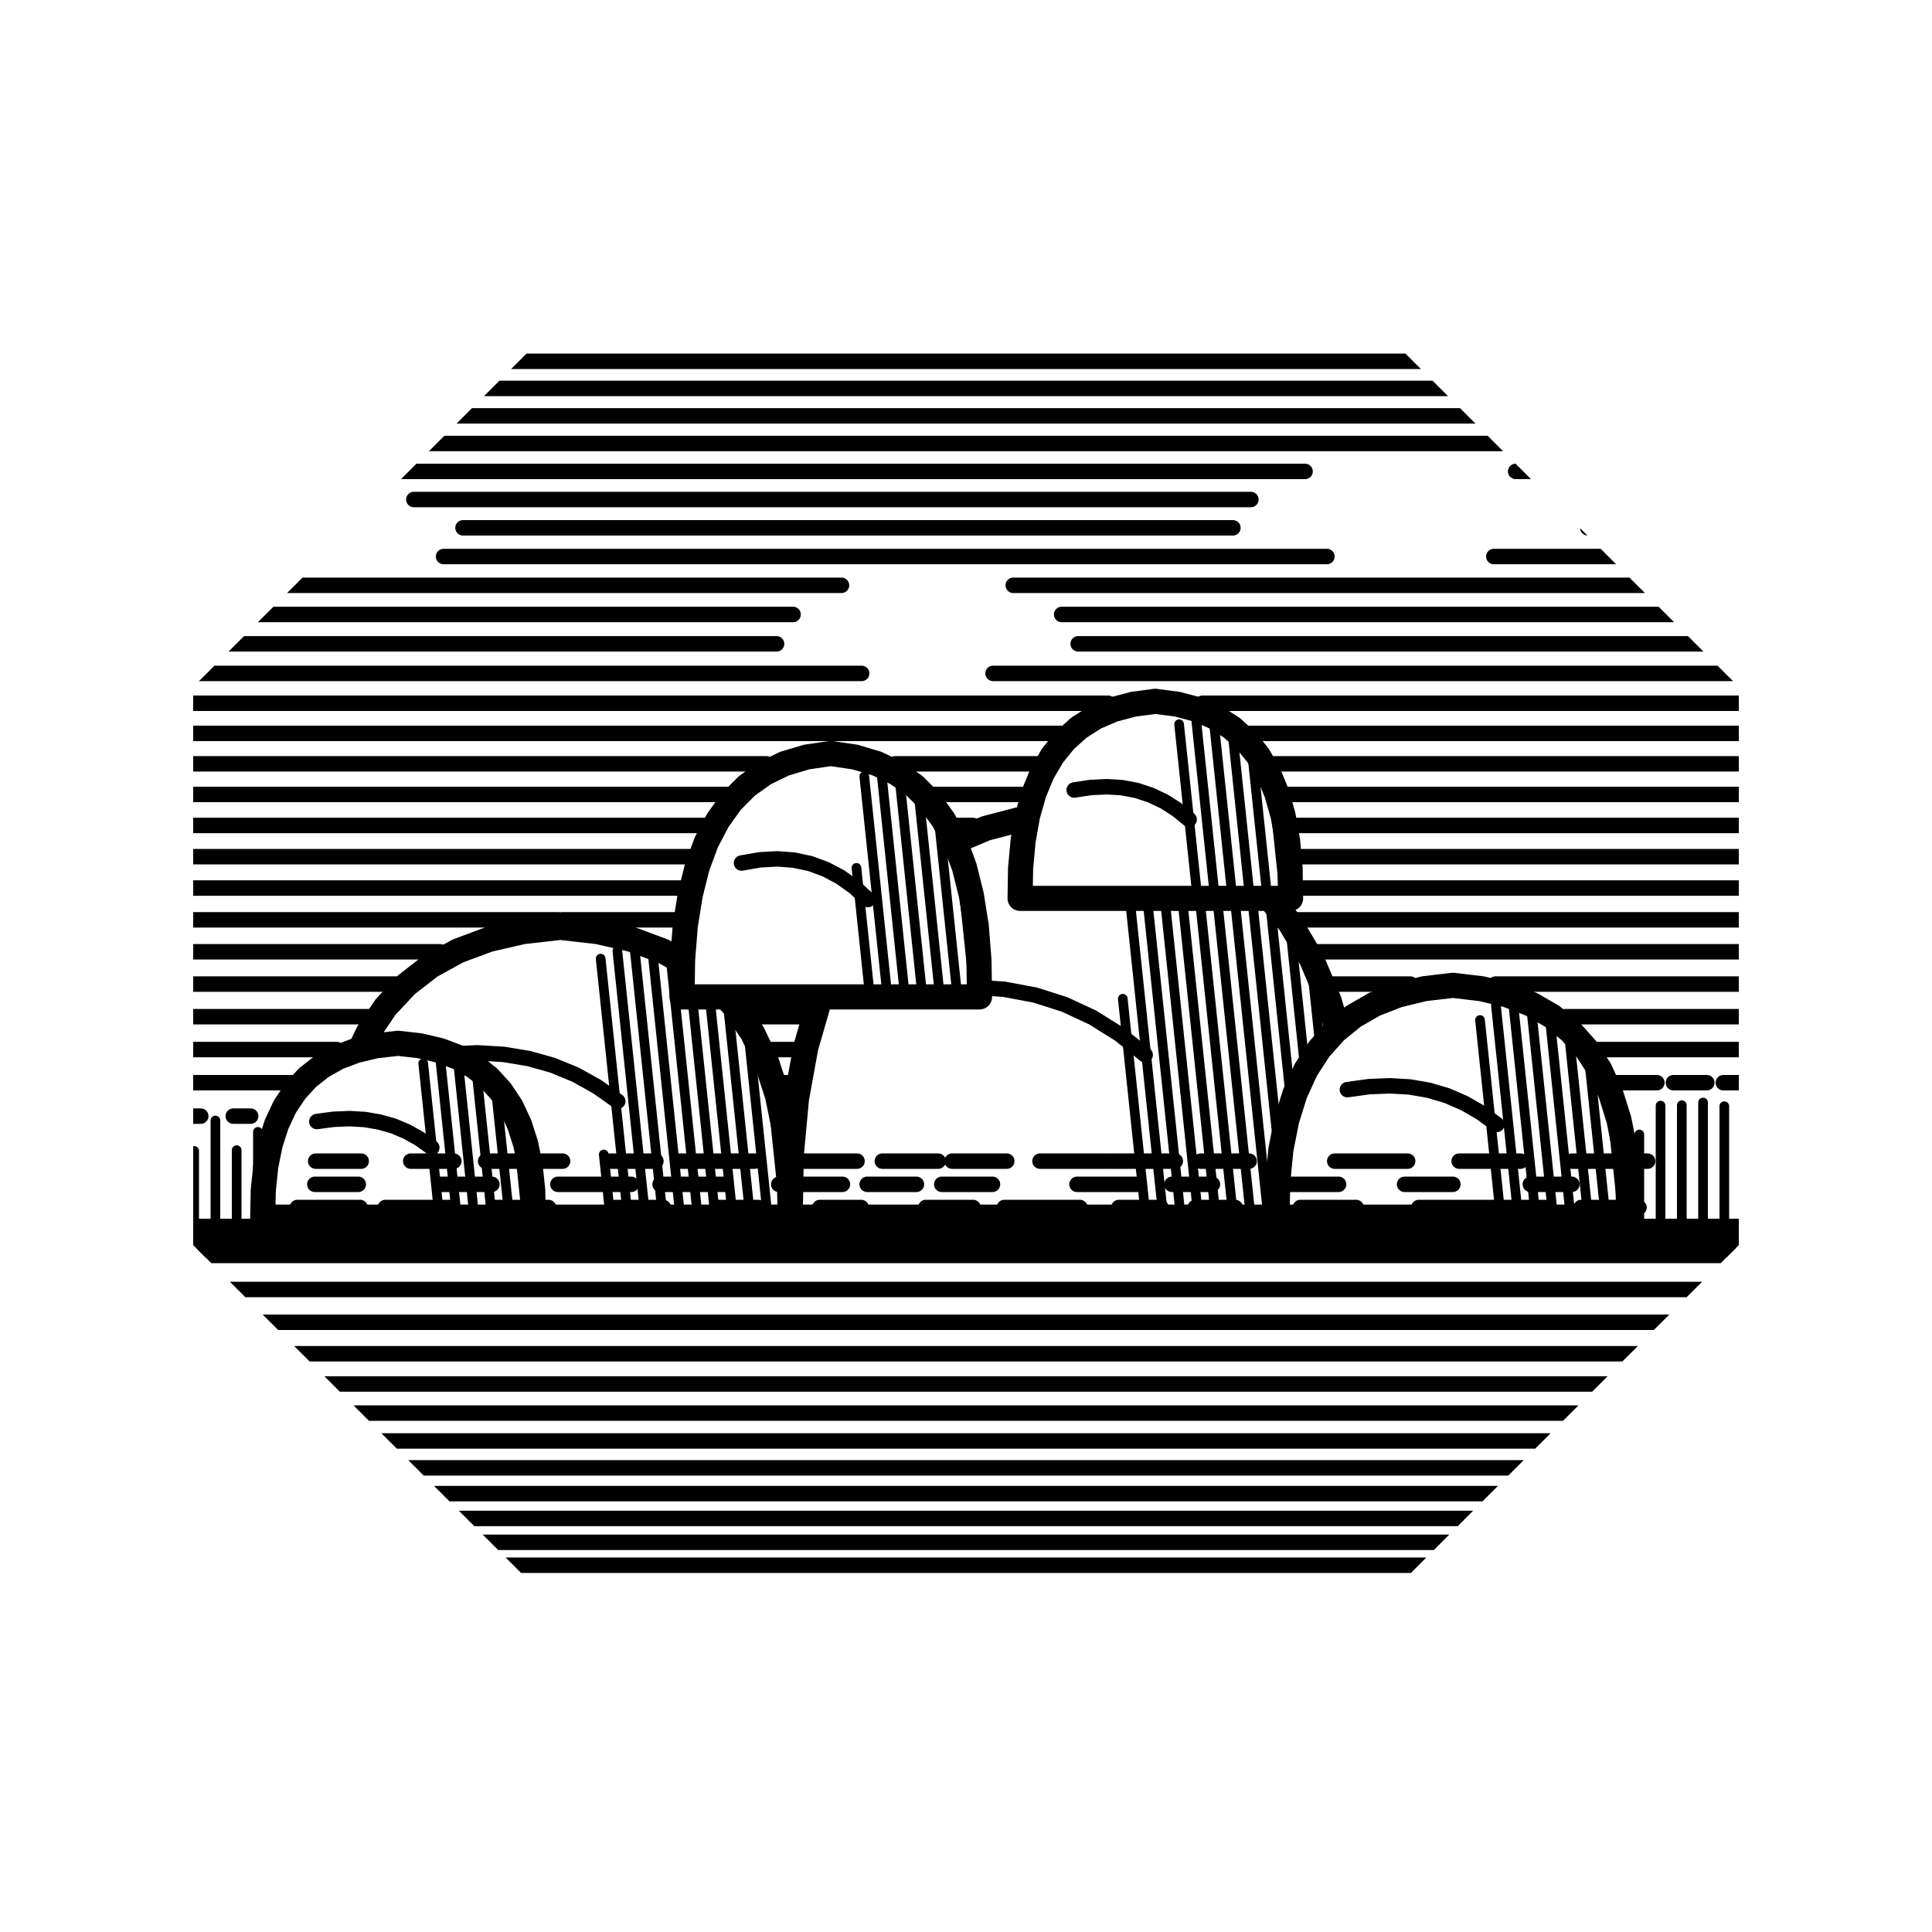
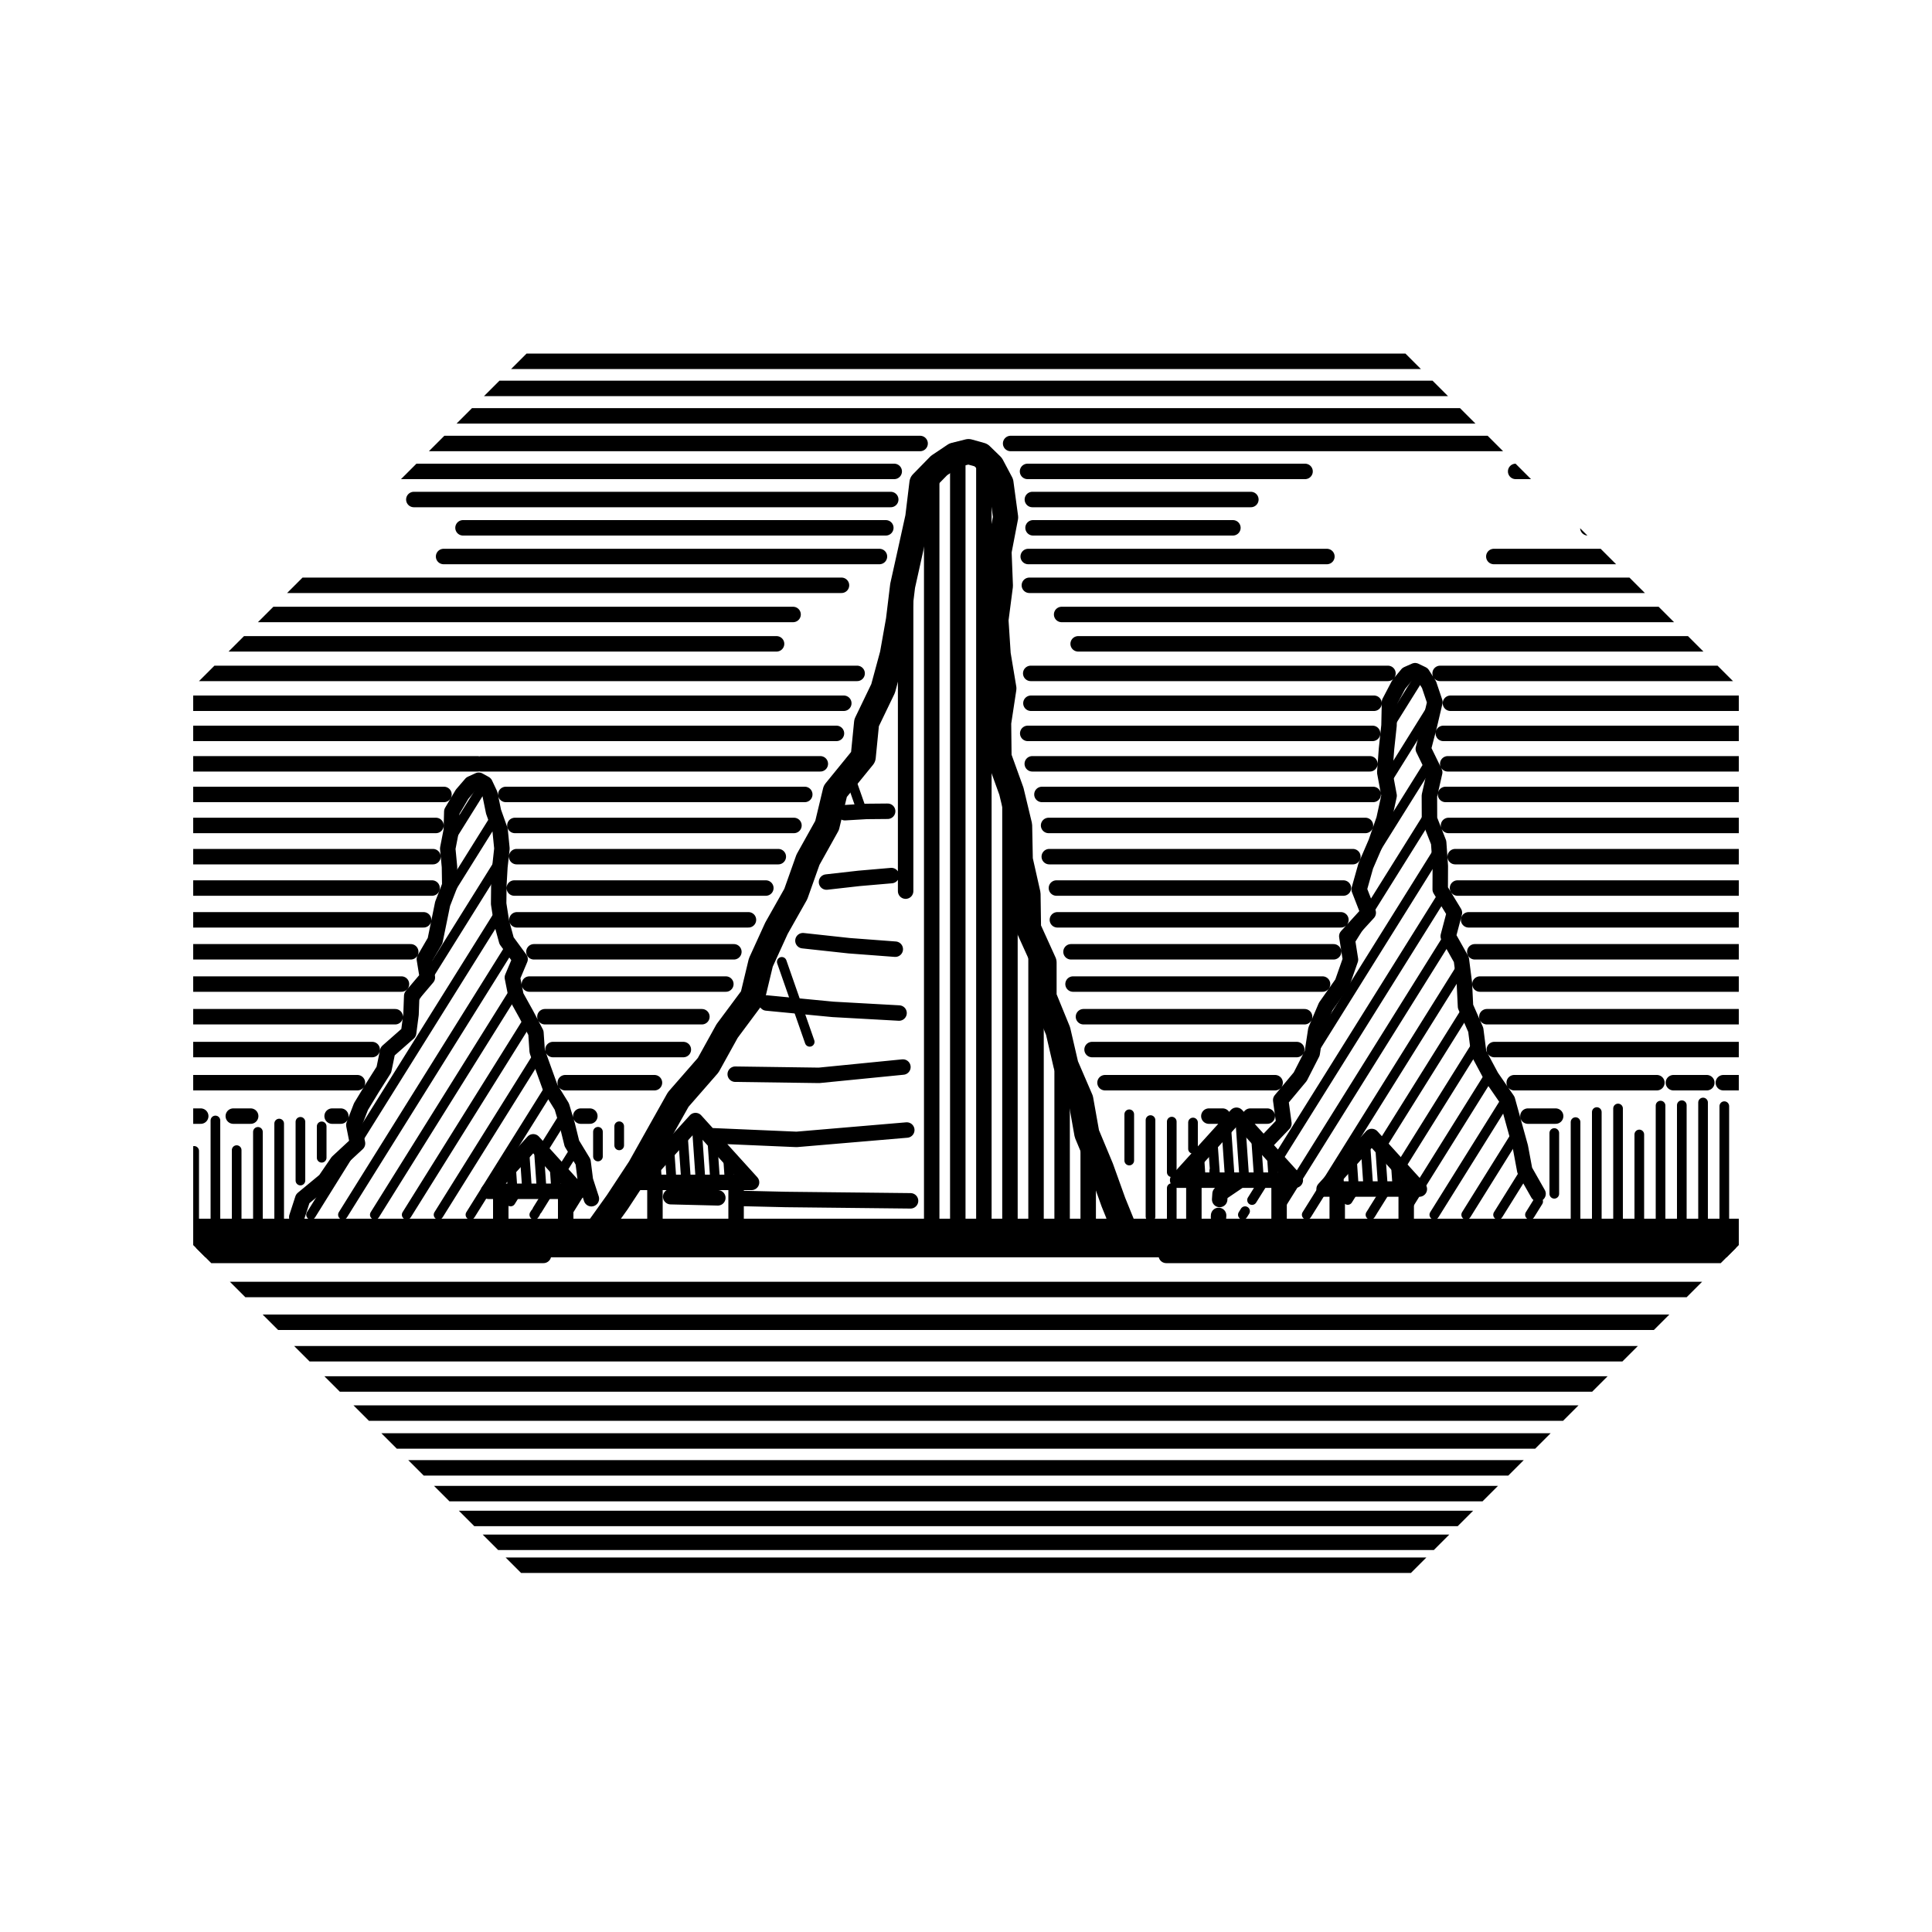
<svg xmlns="http://www.w3.org/2000/svg" viewBox="0 0 200 200">
  <defs>
    <clipPath id="w">
      <path d="M55.11 36L144.89 36L180 71.11L180 128.89L144.89 164L55.11 164L20 128.89L20 71.11Z" />
    </clipPath>
  </defs>
  <g clip-path="url(#w)" fill="none" stroke="#000" stroke-linecap="round" stroke-linejoin="round">
-     <path d="M182.9 117.88L182.9 128.16M180.7 115.67L180.7 128.16M178.5 114.51L178.5 128.16M176.3 114.13L176.3 128.16M174.1 114.41L174.1 128.16M171.9 114.45L171.9 128.16M169.7 117.44L169.7 128.16M167.5 126.8L167.5 128.16M165.3 126.8L165.3 128.16M163.1 126.8L163.1 128.16M160.9 126.8L160.9 128.16M158.7 126.8L158.7 128.16M156.5 126.8L156.5 128.16M154.3 126.8L154.3 128.16M152.1 126.8L152.1 128.16M149.9 126.8L149.9 128.16M147.7 126.8L147.7 128.16M145.5 126.8L145.5 128.16M143.3 126.8L143.3 128.16M141.1 126.8L141.1 128.16M138.9 126.8L138.9 128.16M136.7 126.8L136.7 128.16M134.5 126.8L134.5 128.16M132.3 126.8L132.3 128.16M130.1 126.8L130.1 128.16M127.9 126.8L127.9 128.16M125.7 126.8L125.7 128.16M123.5 126.8L123.5 128.16M121.3 126.8L121.3 128.16M119.1 126.8L119.1 128.16M116.9 126.8L116.9 128.16M114.7 126.8L114.7 128.16M112.5 126.8L112.5 128.16M110.3 126.8L110.3 128.16M108.1 126.8L108.1 128.16M105.9 126.8L105.9 128.16M103.7 126.8L103.7 128.16M101.5 126.8L101.5 128.16M99.3 126.8L99.3 128.16M97.1 126.8L97.1 128.16M94.9 126.8L94.9 128.16M92.7 126.8L92.7 128.16M90.5 126.8L90.5 128.16M88.3 126.8L88.3 128.16M86.1 126.8L86.1 128.16M83.9 126.8L83.9 128.16M81.7 126.8L81.7 128.16M79.5 126.8L79.5 128.16M77.3 126.8L77.3 128.16M75.1 126.8L75.1 128.16M72.9 126.8L72.9 128.16M70.7 126.8L70.7 128.16M68.5 126.8L68.5 128.16M66.3 126.8L66.3 128.16M64.1 126.8L64.1 128.16M61.9 126.8L61.9 128.16M59.7 126.8L59.7 128.16M57.5 126.8L57.5 128.16M55.3 126.8L55.3 128.16M53.1 126.8L53.1 128.16M50.9 126.8L50.9 128.16M48.7 126.8L48.7 128.16M46.5 126.8L46.5 128.16M44.3 126.8L44.3 128.16M42.1 126.8L42.1 128.16M39.9 126.8L39.9 128.16M37.7 126.8L37.7 128.16M35.5 126.8L35.5 128.16M33.3 126.8L33.3 128.16M31.1 126.8L31.1 128.16M28.9 126.8L28.9 128.16M26.7 117.17L26.7 120.82M26.7 126.8L26.7 128.16M24.5 119.06L24.5 128.16M22.3 115.99L22.3 128.16M20.1 119.14L20.1 128.16M79.77 111.57L81.23 125.5M77.45 106.68L79.42 125.5M75.34 103.89L77.61 125.5M73.46 103.2L75.8 125.5M71.65 103.2L73.99 125.5M69.44 99.37L72.18 125.5M67.54 98.52L70.37 125.5M65.65 97.82L68.56 125.5M63.91 98.45L66.75 125.5M62.18 99.24L64.94 125.5M62.5 119.51L63.13 125.5M138.25 106.17L138.3 106.68M135.75 99.67L136.68 108.48M133.56 96L135.12 110.89M131.48 93.47L133.68 114.41M129.62 93L132.48 120.22M127.81 93L131.23 125.5M126 93L129.42 125.5M124.19 93L127.61 125.5M122.38 93L125.8 125.5M120.57 93L123.99 125.5M118.76 93L122.18 125.5M116.95 93L120.37 125.5M116.23 103.39L118.56 125.5M166.72 113.53L167.97 125.5M164.47 109.39L166.16 125.5M162.42 107.07L164.35 125.5M160.45 105.54L162.54 125.5M158.52 104.44L160.73 125.5M156.63 103.7L158.92 125.5M154.86 104.09L157.11 125.5M153.21 105.59L155.3 125.5M99.44 89.07L100.87 102.7M97.16 84.6L99.06 102.7M95.1 82.21L97.25 102.7M93.13 80.71L95.44 102.7M91.22 79.73L93.63 102.7M89.47 80.36L91.82 102.7M88.66 89.84L90.01 102.7M131.82 81.64L132.96 92.5M129.61 77.86L131.15 92.5M127.59 75.85L129.34 92.5M125.65 74.66L127.53 92.5M123.78 74.07L125.72 92.5M122.06 74.97L123.91 92.5M53.51 116.23L54.48 125.5M51.34 112.85L52.67 125.5M49.34 111.05L50.86 125.5M47.42 109.94L49.05 125.5M45.54 109.28L47.24 125.5M43.81 110.08L45.43 125.5" stroke-width="1" />
-     <path d="M20 37.4L180 37.4M20 40.21L180 40.21M20 43.05L180 43.05M20 45.91L180 45.91M20 48.8L26.84 48.8M33.16 48.8L135.1 48.8M156.9 48.8L180 48.8M42.84 51.71L129.49 51.71M162.51 51.71L180 51.71M47.93 54.64L127.63 54.64M164.37 54.64L180 54.64M45.92 57.61L137.36 57.61M154.64 57.61L180 57.61M20 60.59L87.11 60.59M104.89 60.59L180 60.59M20 63.61L82.1 63.61M109.9 63.61L180 63.61M20 66.65L80.39 66.65M111.61 66.65L180 66.65M20 69.71L89.2 69.71M102.8 69.71L180 69.71M20 72.8L114.72 72.8M124.48 72.8L180 72.8M20 75.92L109.83 75.92M129.37 75.92L180 75.92M20 79.07L79.33 79.07M92.67 79.07L107.53 79.07M131.67 79.07L180 79.07M20 82.24L75.3 82.24M96.7 82.24L106.16 82.24M133.04 82.24L180 82.24M20 85.45L73.13 85.45M98.87 85.45L100.72 85.45M133.82 85.45L180 85.45M20 88.68L71.72 88.68M134.24 88.68L180 88.68M20 91.93L70.8 91.93M134.38 91.93L180 91.93M20 95.22L57.8 95.22M58.2 95.22L70.23 95.22M134.28 95.22L180 95.22M20 98.53L45.58 98.53M136.25 98.53L180 98.53M20 101.87L41.03 101.87M137.73 101.87L145.99 101.87M154.81 101.87L180 101.87M20 105.25L38.28 105.25M77.72 105.25L83.5 105.25M162 105.25L180 105.25M20 108.65L34.86 108.65M79.61 108.65L82.56 108.65M165.21 108.65L180 108.65M20 112.08L30.27 112.08M80.89 112.08L81.94 112.08M167.11 112.08L171.52 112.08M173.23 112.08L176.69 112.08M178.4 112.08L180 112.08M20 115.54L20.78 115.54M24.15 115.54L25.95 115.54M20 129.96L180 129.96M20 133.49L180 133.49M20 136.88L180 136.88M20 140.14L180 140.14M20 143.27L180 143.27M20 146.28L180 146.28M20 149.17L180 149.17M20 151.95L180 151.95M20 154.62L180 154.62M20 157.19L180 157.19M20 159.66L180 159.66M20 162.03L180 162.03M46.54 109.12L46.64 109.11L49.45 108.99L52.14 109.15L54.73 109.58L57.2 110.27L59.56 111.24L61.81 112.49L63.95 114M101.38 102.24L103.96 102.41L107.16 103.01L110.21 103.98L113.13 105.34L115.91 107.08L118.55 109.2M139.48 112.8L141.71 112.49L143.86 112.4L145.92 112.52L147.9 112.86L149.79 113.42L151.59 114.2L153.31 115.19L154.95 116.4M76.76 89.34L78.65 89.01L80.47 88.91L82.21 89.04L83.88 89.4L85.48 89.99L87.01 90.8L88.47 91.85L89.85 93.12M111.2 81.78L112.92 81.52L114.57 81.44L116.15 81.54L117.68 81.83L119.13 82.31L120.52 82.97L121.84 83.81L123.1 84.84M32.8 116.1L34.52 115.87L36.17 115.8L37.75 115.89L39.28 116.15L40.73 116.56L42.12 117.15L43.44 117.89L44.7 118.8M30.78 125L37.28 125M39.89 125L46.67 125M50.98 125L56.78 125M63.71 125L68.67 125M74.26 125L78.5 125M84.86 125L89.15 125M95.84 125L100.73 125M103.97 125L111.79 125M115.82 125L120.19 125M123.72 125L127.87 125M134.61 125L140.39 125M146.88 125L153.97 125M154.16 125L159.97 125M163.67 125L169.67 125M32.59 122.6L37.09 122.6M45.62 122.6L50.92 122.6M57.75 122.6L65.35 122.6M68.33 122.6L75.07 122.6M80.61 122.6L87.21 122.6M89.77 122.6L94.87 122.6M97.49 122.6L102.74 122.6M111.49 122.6L117.77 122.6M121.32 122.6L125.51 122.6M131.41 122.6L138.57 122.6M145.4 122.6L150.4 122.6M158.42 122.6L162.72 122.6M32.68 120.2L37.39 120.2M42.52 120.2L46.98 120.2M50.27 120.2L58.24 120.2M63.14 120.2L67.9 120.2M70.29 120.2L78.13 120.2M81.54 120.2L88.72 120.2M91.34 120.2L97.12 120.2M98.56 120.2L104.22 120.2M107.66 120.2L114.47 120.2M114.66 120.2L121.67 120.2M124.28 120.2L129.31 120.2M138.17 120.2L145.72 120.2M151.05 120.2L157.41 120.2M162.74 120.2L170.56 120.2" stroke-width="1.6" />
-     <path d="M37.28 108.65L38.1 106.94L39.91 104.25L42.07 101.94L44.57 100L47.41 98.44L50.6 97.25L54.13 96.44L58 96L61.87 96.44L65.4 97.25L68.59 98.44L70.66 99.57M75.11 103.2L76.09 104.25L77.9 106.94L79.37 110L80.49 113.44L81.27 117.25L81.71 121.44L81.8 126L55.2 126L34.2 126M81.8 126L81.91 119.61L82.45 113.75L83.42 108.41L84.81 103.6L84.97 103.2M98.84 87.11L102.05 85.75L106.34 84.63M131.45 93L133.54 95.55L135.78 99.31L137.59 103.6L138.45 106.56M140.6 126L132.2 126L81.8 126M132.2 126L132.27 122.35L132.6 119L133.2 115.95L134.06 113.2L135.18 110.75L136.57 108.6L138.22 106.75L140.13 105.2L142.3 103.95L144.74 103L147.44 102.35L150.4 102L153.36 102.35L156.06 103L158.5 103.95L160.67 105.2L162.58 106.75L164.23 108.6L165.62 110.75L166.74 113.2L167.6 115.95L168.2 119L168.53 122.35L168.6 126ZM70.6 103.2L70.66 99.37L70.94 95.85L71.45 92.65L72.17 89.76L73.12 87.19L74.3 84.93L75.69 82.99L77.31 81.36L79.15 80.05L81.21 79.05L83.49 78.37L86 78L88.51 78.37L90.79 79.05L92.85 80.05L94.69 81.36L96.31 82.99L97.7 84.93L98.88 87.19L99.83 89.76L100.55 92.65L101.06 95.85L101.34 99.37L101.4 103.2ZM105.6 93L105.65 89.9L105.91 87.05L106.37 84.46L107.03 82.12L107.89 80.04L108.96 78.21L110.23 76.64L111.7 75.32L113.37 74.26L115.24 73.45L117.32 72.9L119.6 72.6L121.88 72.9L123.96 73.45L125.83 74.26L127.5 75.32L128.97 76.64L130.24 78.21L131.31 80.04L132.17 82.12L132.83 84.46L133.29 87.05L133.55 89.9L133.6 93ZM27.2 126L27.25 123.26L27.51 120.75L27.97 118.46L28.63 116.4L29.49 114.56L30.56 112.95L31.83 111.56L33.3 110.4L34.97 109.46L36.84 108.75L38.92 108.26L41.2 108L43.48 108.26L45.56 108.75L47.43 109.46L49.1 110.4L50.57 111.56L51.84 112.95L52.91 114.56L53.77 116.4L54.43 118.46L54.89 120.75L55.15 123.26L55.2 126Z" stroke-width="2.6" />
+     <path d="M182.9 117.88L182.9 128.16M180.7 115.67L180.7 128.16M178.5 114.51L178.5 128.16M176.3 114.13L176.3 128.16M174.1 114.41L174.1 128.16M171.9 114.45L171.9 128.16M169.7 117.44L169.7 128.16M167.5 114.75L167.5 128.16M165.3 115.12L165.3 128.16M163.1 116.16L163.1 128.16M160.9 117.29L160.9 123.58M160.9 127.6L160.9 128.16M158.7 127.6L158.7 128.16M156.5 127.6L156.5 128.16M154.3 127.6L154.3 128.16M152.1 127.6L152.1 128.16M149.9 127.6L149.9 128.16M147.7 127.6L147.7 128.16M145.5 128.07L145.5 128.16M143.3 127.6L143.3 128.16M141.1 127.6L141.1 128.16M138.9 127.88L138.9 128.16M136.7 127.6L136.7 128.16M134.5 127.6L134.5 128.16M132.3 128.05L132.3 128.16M130.1 127.6L130.1 128.16M127.9 127.6L127.9 128.16M125.7 121.17L125.7 122.05M125.7 127.6L125.7 128.16M123.5 116.2L123.5 118.93M123.5 121.17L123.5 124M123.5 128.14L123.5 128.16M121.3 116.11L121.3 121.35M121.3 122.99L121.3 128.16M119.1 115.95L119.1 125.94M116.9 115.35L116.9 120.14M64.1 116.59L64.1 118.57M61.9 117.16L61.9 119.72M57.5 127.61L57.5 128.16M55.3 127.6L55.3 128.16M53.1 127.6L53.1 128.16M48.7 127.6L48.7 128.16M46.5 127.6L46.5 128.16M44.3 127.6L44.3 128.16M42.1 127.6L42.1 128.16M39.9 127.6L39.9 128.16M37.7 127.6L37.7 128.16M35.5 127.6L35.5 128.16M33.3 116.6L33.3 119.85M33.3 127.6L33.3 128.16M31.1 116.13L31.1 122.21M31.1 127.6L31.1 128.16M28.9 116.31L28.9 126.42M28.9 127.6L28.9 128.16M26.7 117.17L26.7 128.16M24.5 119.06L24.5 128.16M22.3 115.99L22.3 128.16M20.1 119.14L20.1 128.16M46.68 86.72L50.02 81.37M46.16 92.83L51.14 84.86M42.76 103.56L44.07 101.45M44.4 100.94L51.67 89.3M32.2 125.75L36.37 119.06M37.12 117.87L51.6 94.7M35.5 125.75L52.7 98.21M38.8 125.75L53.14 102.79M42.1 125.75L54.58 105.77M45.4 125.75L55.58 109.45M48.7 125.75L56.79 112.81M52.86 124.38L53.52 123.32M56.1 119.19L58.27 115.72M55.31 125.75L55.43 125.56M55.61 125.27L56.82 123.32M58.05 121.35L59.4 119.2M58.61 125.75L60.52 122.68M143.95 74.87L146.99 70M143.68 80.59L148.33 73.13M141.67 89.08L147.86 79.18M139.71 97.5L141.33 94.91M141.78 94.19L147.82 84.53M126.41 124.07L126.87 123.34M132.77 113.89L133.21 113.19M136.01 108.71L148.82 88.2M128.66 125.75L128.89 125.38M129.61 124.23L130.9 122.17M132.2 120.09L149.24 92.83M132.41 125.04L149.79 97.22M135.27 125.75L151.21 100.24M139.52 124.22L140.23 123.09M142.96 118.71L151.69 104.75M141.87 125.75L142.09 125.4M142.16 125.28L143.53 123.09M144.92 120.87L152.79 108.27M145.57 125.11L146.79 123.15M146.87 123.03L154.09 111.47M148.48 125.75L155.81 114.01M151.78 125.75L156.85 117.62M155.08 125.75L157.73 121.5M158.38 125.75L159.23 124.38M87.9 80.17L89.33 84.25M80.93 99.57L83.82 107.85M57.41 120.82L57.57 123.12M55.78 119.02L56.07 123.12M54.3 119.4L54.56 123.12M52.91 120.94L53.06 123.12M75.37 119.9L75.53 122.2M73.74 118.1L74.03 122.2M72.11 116.31L72.52 122.2M70.7 117.65L71.02 122.2M69.31 119.19L69.52 122.2M67.91 120.73L68.01 122.2M131.66 119.67L131.82 121.97M130.03 117.87L130.32 121.97M128.4 116.08L128.81 121.97M126.95 116.82L127.31 121.97M125.55 118.36L125.81 121.97M124.16 119.9L124.3 121.97M144.5 120.59L144.66 122.89M142.87 118.79L143.16 122.89M141.35 118.58L141.65 122.89M139.96 120.12L140.15 122.89M138.56 121.66L138.65 122.89" stroke-width="1" />
+     <path d="M20 37.4L180 37.4M20 40.21L180 40.21M20 43.05L180 43.05M20 45.91L95.25 45.91M104.62 45.91L180 45.91M20 48.8L26.84 48.8M33.16 48.8L92.57 48.8M106.37 48.8L135.1 48.8M156.9 48.8L180 48.8M42.84 51.71L92.21 51.71M106.87 51.71L129.49 51.71M162.51 51.71L180 51.71M47.93 54.64L91.7 54.64M106.94 54.64L127.63 54.64M164.37 54.64L180 54.64M45.92 57.61L91.04 57.61M106.44 57.61L137.36 57.61M154.64 57.61L180 57.61M20 60.59L87.11 60.59M106.56 60.59L180 60.59M20 63.61L82.1 63.61M109.9 63.61L180 63.61M20 66.65L80.39 66.65M111.61 66.65L180 66.65M20 69.71L88.73 69.71M106.7 69.71L143.68 69.71M149.08 69.71L180 69.71M20 72.8L87.35 72.8M106.72 72.8L142.24 72.8M150.15 72.8L180 72.8M20 75.92L86.59 75.92M106.39 75.92L142.09 75.92M149.41 75.92L180 75.92M20 79.07L49.43 79.07M49.8 79.07L84.92 79.07M106.86 79.07L141.81 79.07M149.87 79.07L180 79.07M20 82.24L45.96 82.24M52.36 82.24L83.31 82.24M107.86 82.24L142.15 82.24M149.64 82.24L180 82.24M20 85.45L45.13 85.45M53.3 85.45L82.19 85.45M108.55 85.45L141.35 85.45M149.95 85.45L180 85.45M20 88.68L44.82 88.68M53.48 88.68L80.57 88.68M108.62 88.68L140.05 88.68M150.64 88.68L180 88.68M20 91.93L44.73 91.93M53.24 91.93L79.28 91.93M109.36 91.93L139.07 91.93M150.88 91.93L180 91.93M20 95.22L43.85 95.22M53.51 95.22L77.48 95.22M109.46 95.22L138.81 95.22M152.03 95.22L180 95.22M20 98.53L42.52 98.53M55.27 98.53L75.97 98.53M110.87 98.53L138.05 98.53M152.67 98.53L180 98.53M20 101.87L41.56 101.87M54.8 101.87L75.14 101.87M111.08 101.87L136.91 101.87M153.2 101.87L180 101.87M20 105.25L40.91 105.25M56.41 105.25L72.66 105.25M112.16 105.25L135.05 105.25M153.92 105.25L180 105.25M20 108.65L38.53 108.65M57.24 108.65L70.74 108.65M113.05 108.65L134.24 108.65M154.69 108.65L180 108.65M20 112.08L37 112.08M58.51 112.08L67.75 112.08M114.39 112.08L132 112.08M156.75 112.08L171.52 112.08M173.23 112.08L176.69 112.08M178.4 112.08L180 112.08M20 115.54L20.78 115.54M24.15 115.54L25.95 115.54M34.38 115.54L35.28 115.54M60.12 115.54L61.06 115.54M125.14 115.54L126.57 115.54M129.43 115.54L131.19 115.54M158.17 115.54L161.04 115.54M20 129.96L56.26 129.96M120.73 129.96L180 129.96M20 133.49L180 133.49M20 136.88L180 136.88M20 140.14L180 140.14M20 143.27L180 143.27M20 146.28L180 146.28M20 149.17L180 149.17M20 151.95L180 151.95M20 154.62L180 154.62M20 157.19L180 157.19M20 159.66L180 159.66M20 162.03L180 162.03M30.72 126L31.34 124.09L33.65 122.18L34.95 120.28L37.01 118.37L36.63 116.46L37.37 114.55L38.53 112.64L39.74 110.73L40.13 108.83L42.3 106.92L42.55 105.01L42.62 103.1L44.24 101.19L43.93 99.29L45.04 97.38L45.43 95.47L45.82 93.56L46.56 91.65L46.53 89.74L46.35 87.84L46.72 85.93L46.77 84.02L47.84 82.21L48.77 81.13L49.56 80.77L50.21 81.13L50.72 82.21L51.09 84.02L51.77 85.93L51.96 87.84L51.75 89.74L51.64 91.65L51.62 93.56L51.92 95.47L52.44 97.38L53.84 99.29L53.04 101.19L53.42 103.1L54.48 105.01L55.48 106.92L55.61 108.83L56.29 110.73L56.98 112.64L58.16 114.55L58.73 116.46L59.2 118.37L60.36 120.28L60.6 122.18L61.22 124.09M126.14 126L126.15 125.82M126.26 124.17L126.3 123.58L128.38 122.17M130.79 118.53L132.91 116.31L132.58 113.88L134.6 111.46L135.84 109.03L136.21 106.61L137.24 104.19L138.95 101.76L139.8 99.34L139.42 96.92L141.64 94.49L140.7 92.07L141.38 89.65L142.43 87.22L143.27 84.8L143.8 82.37L143.35 79.95L143.53 77.53L143.79 75.1L143.84 72.68L144.79 70.87L145.68 69.79L146.49 69.43L147.24 69.79L147.93 70.87L148.54 72.68L147.97 75.1L147.34 77.53L148.52 79.95L147.97 82.37L147.98 84.8L148.93 87.22L149.1 89.65L149.09 92.07L150.56 94.49L149.92 96.92L151.28 99.34L151.59 101.76L151.71 104.19L152.77 106.61L153.08 109.03L154.38 111.46L156.05 113.88L156.72 116.31L157.39 118.73L157.84 121.15L159.22 123.58M87.46 84.13L89.67 84L91.89 83.98M85.56 91.31L88.92 90.93L92.28 90.64M83.12 97.38L87.9 97.9L92.68 98.26M79.36 103.83L86.22 104.49L93.07 104.87M76.11 111.2L84.79 111.32L93.47 110.46M73.41 117.56L82.46 117.95L93.87 116.98M69.43 123.88L74.31 124M76.2 124.05L81.32 124.17L94.26 124.31M115.35 124.68L115.35 128M112.65 117.7L112.65 128M109.95 108.55L109.95 128M107.25 97.81L107.25 128M104.55 81.49L104.55 128M101.85 47.41L101.85 128M99.15 47.03L99.15 128M96.45 48.97L96.45 128M93.75 59.25L93.75 92.25M51.84 127L51.84 123.32L58.56 123.32L58.56 127M50.56 123.32L55.2 118.2L59.84 123.32L50.56 123.32ZM67.8 127L67.8 122.4L76.2 122.4L76.2 127M66.2 122.4L72 116L77.8 122.4L66.2 122.4ZM123.59 127L123.59 122.17L132.41 122.17L132.41 127M121.91 122.17L128 115.45L134.09 122.17L121.91 122.17ZM138.43 127L138.43 123.09L145.57 123.09L145.57 127M137.07 123.09L142 117.65L146.93 123.09L137.07 123.09Z" stroke-width="1.6" />
+     <path d="M61.36 128L63.9 124.45L66.23 120.91L68.22 117.36L70.21 113.82L73.31 110.27L75.27 106.73L77.91 103.18L78.76 99.64L80.38 96.09L82.38 92.55L83.64 89L85.62 85.45L86.47 81.91L89.36 78.36L89.71 74.82L91.42 71.27L92.38 67.73L93.01 64.18L93.44 60.64L94.23 57.09L95.01 53.55L95.44 50L97.21 48.19M97.21 48.19L98.82 47.11L100.26 46.75L101.55 47.11L102.66 48.19L103.62 50L104.1 53.55L103.42 57.09L103.56 60.64L103.1 64.18L103.33 67.73L103.92 71.27L103.38 74.82L103.42 78.36L104.7 81.91L105.55 85.45L105.62 89L106.42 92.55L106.47 96.09L108.08 99.64L108.08 103.18L109.53 106.73L110.35 110.27L111.88 113.82L112.51 117.36L113.99 120.91L115.26 124.45L116.7 128" stroke-width="2.6" />
    <path d="M20 128.16L180 128.16" stroke-width="4" />
  </g>
</svg>
